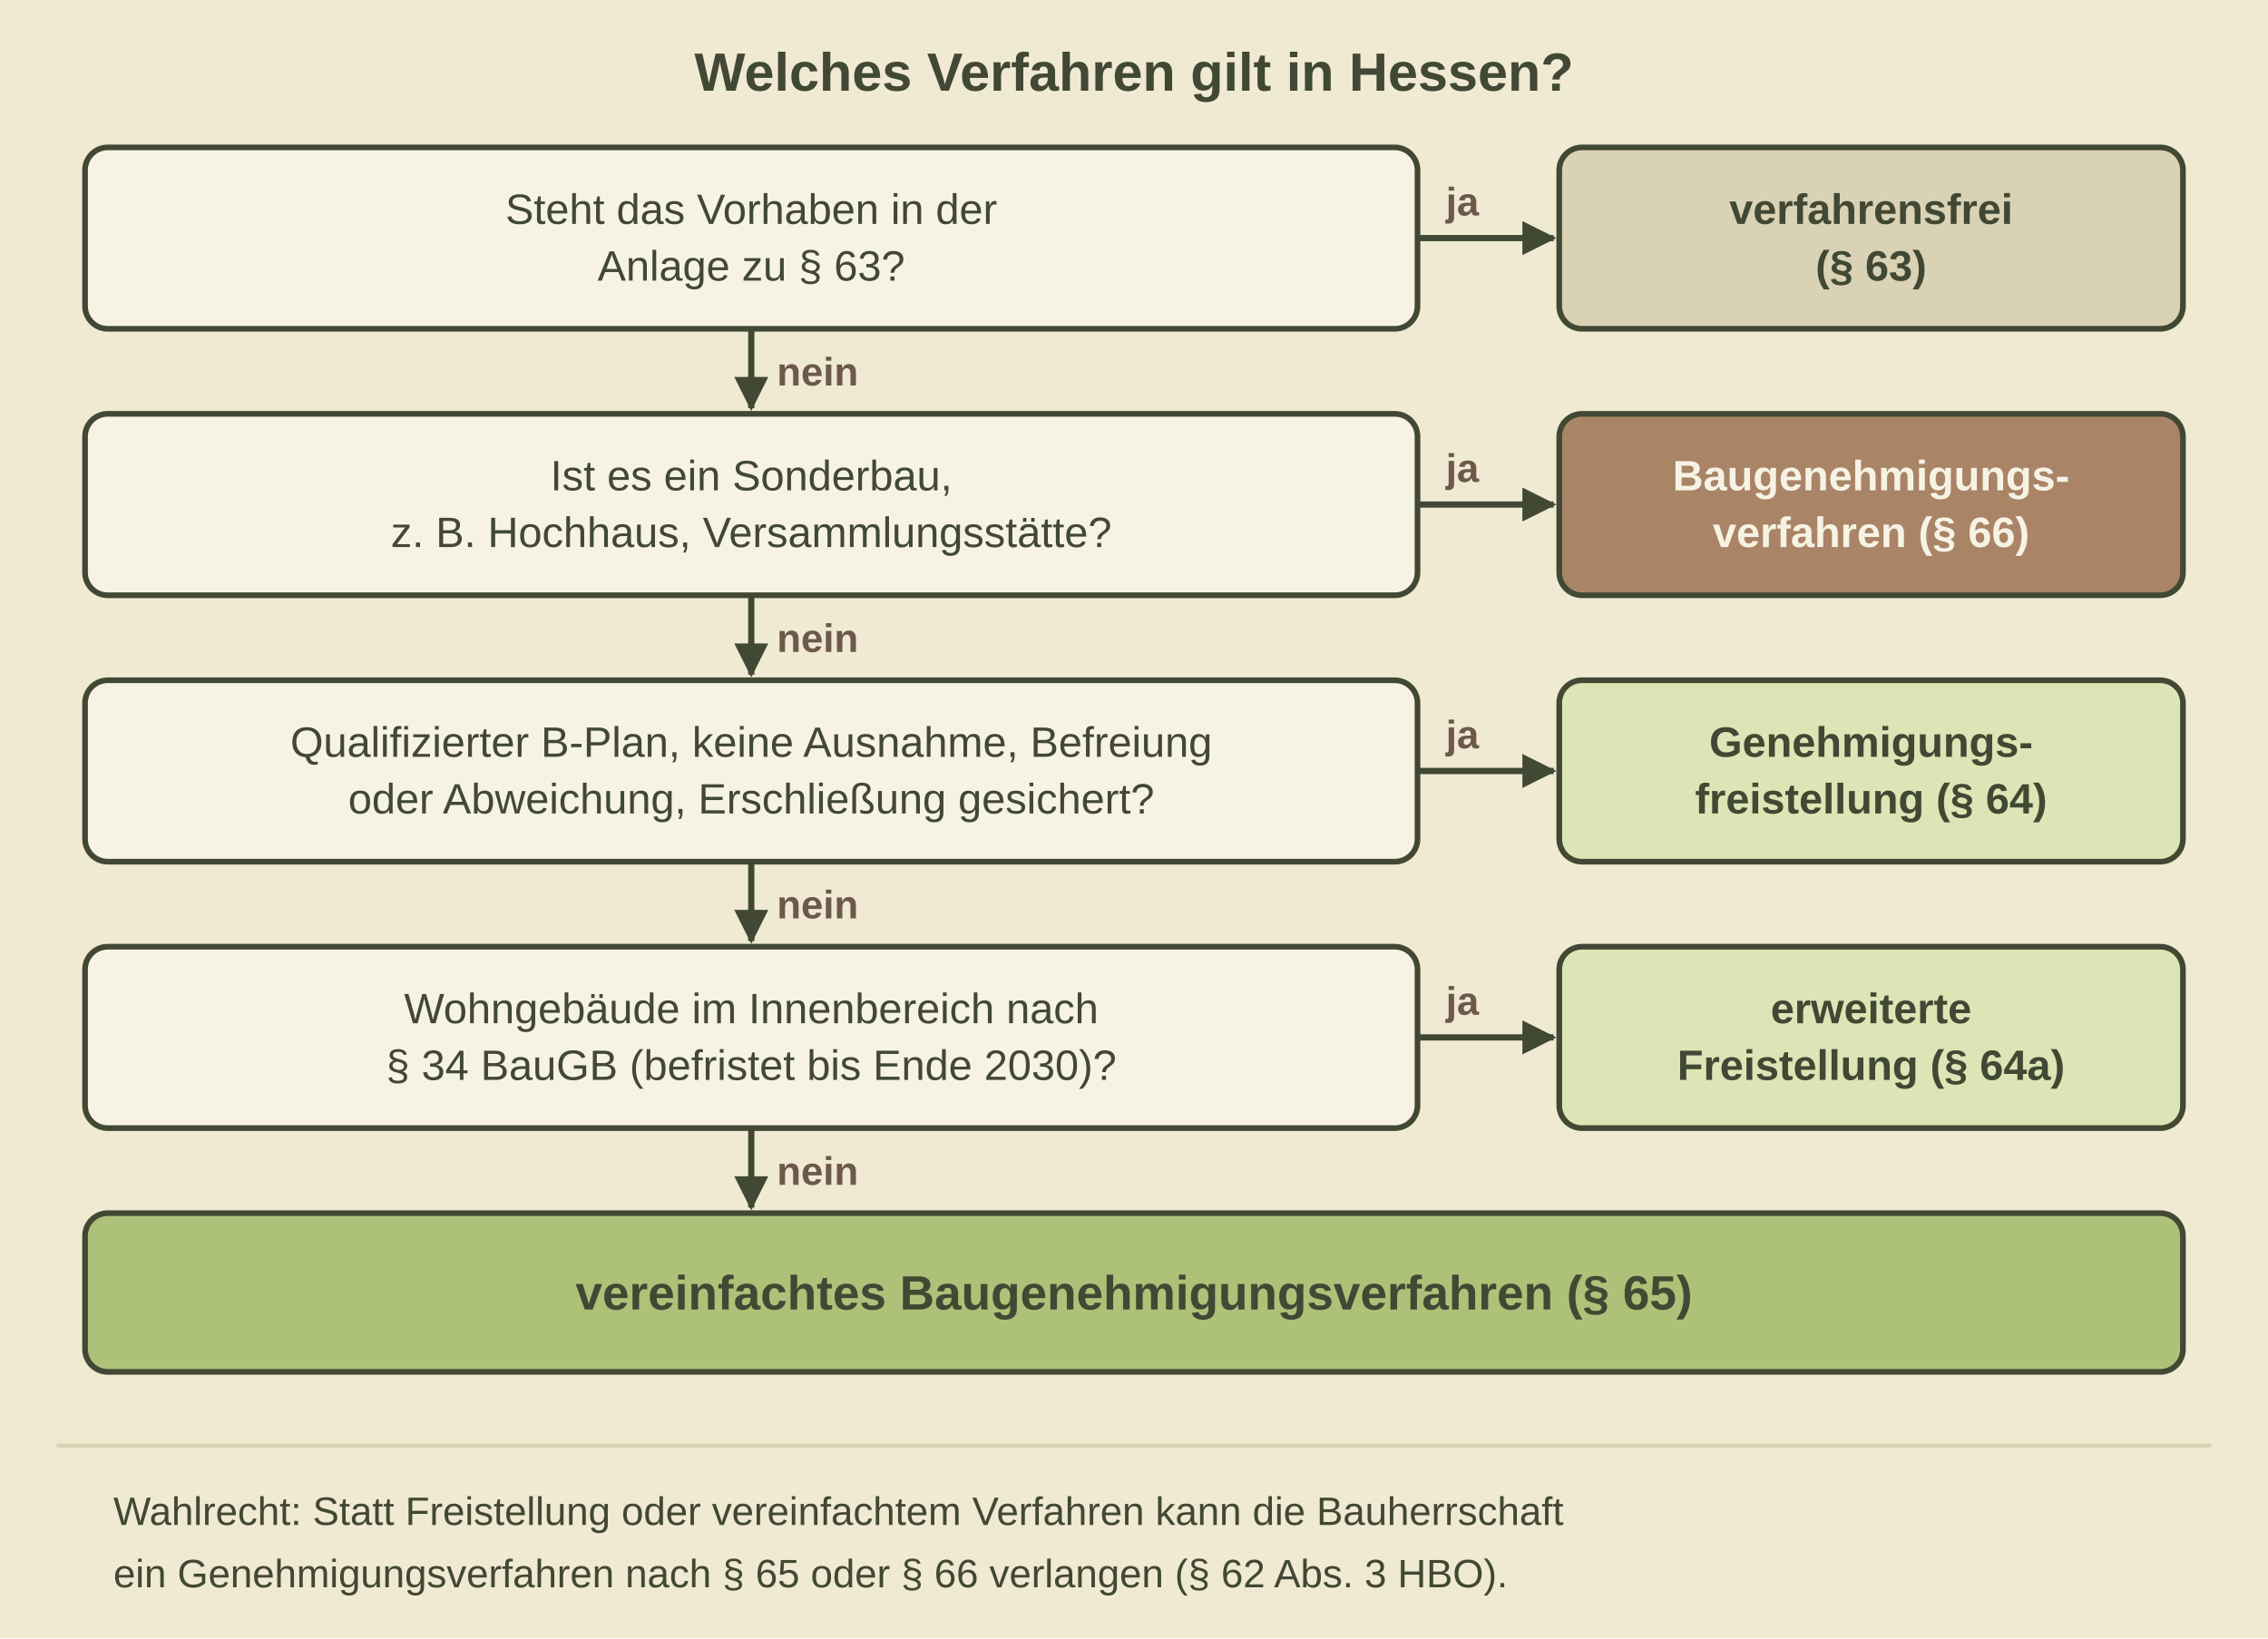
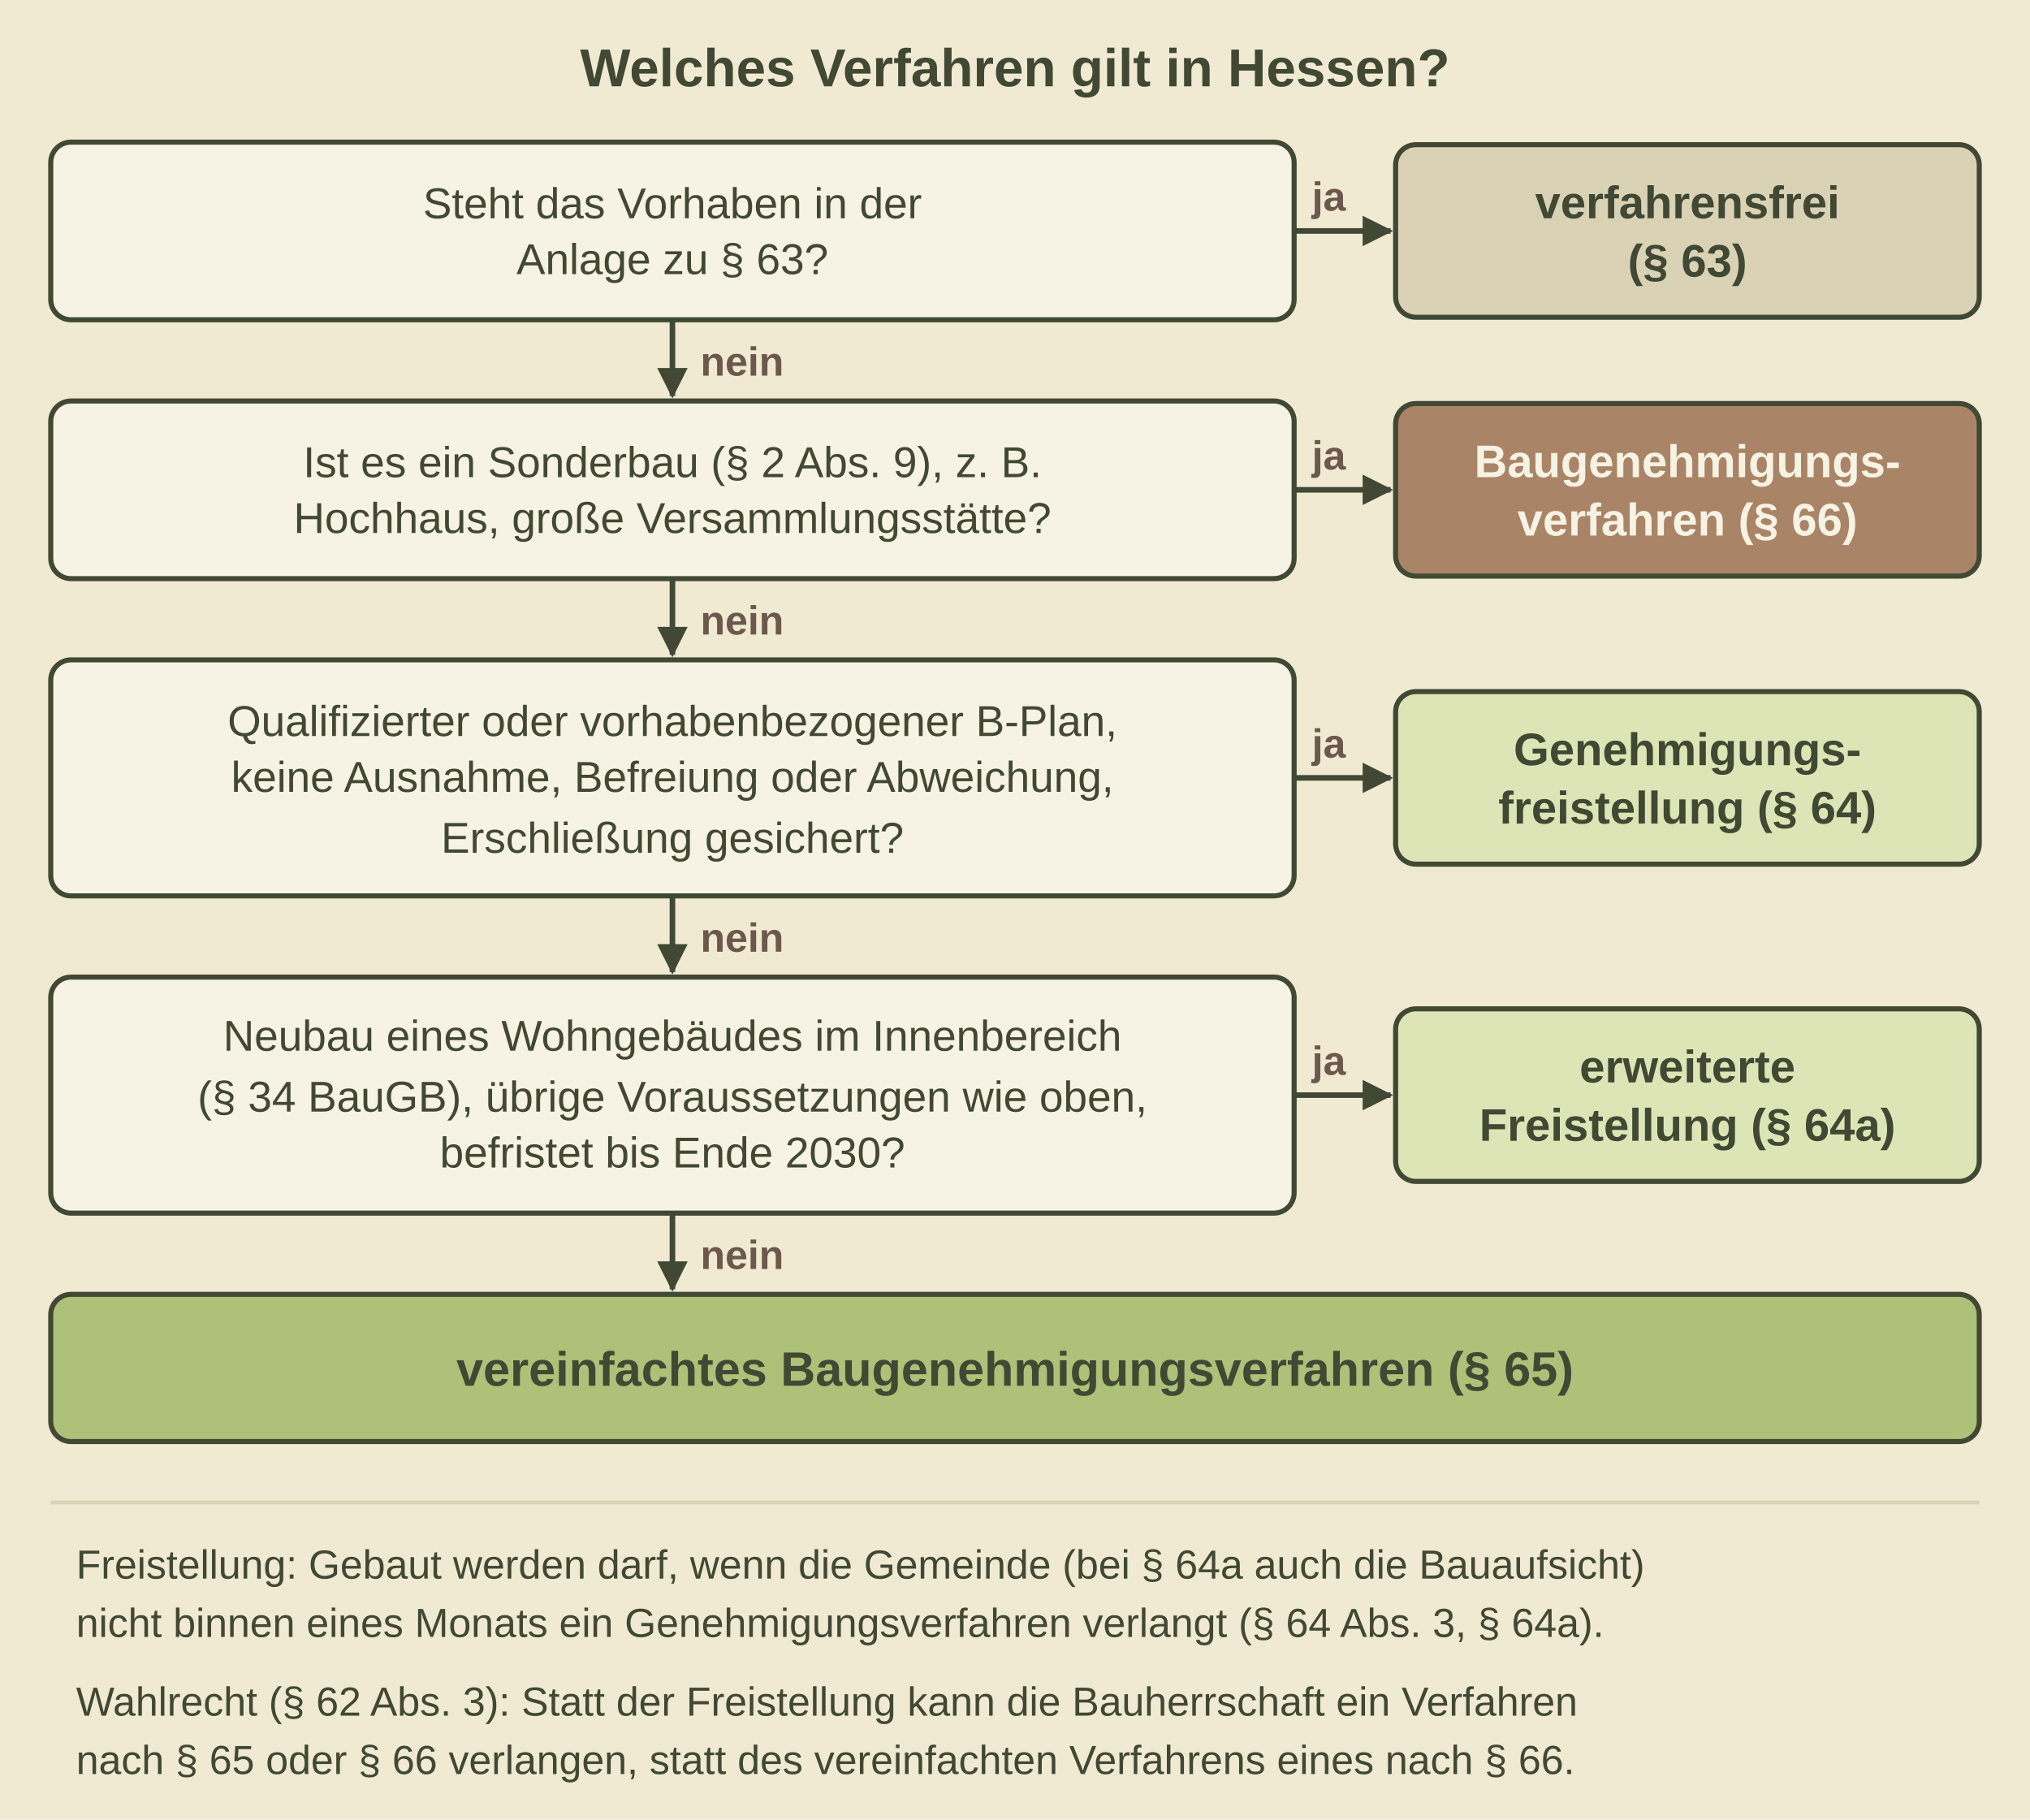
- <svg xmlns="http://www.w3.org/2000/svg" viewBox="0 0 800 578" width="800" height="578" font-family="Arial, Helvetica, 'Liberation Sans', sans-serif">
-   <rect x="0" y="0" width="800" height="578" fill="#f0ead2" />
+ <svg xmlns="http://www.w3.org/2000/svg" viewBox="0 0 800 717" width="800" height="717" font-family="Arial, Helvetica, 'Liberation Sans', sans-serif">
+   <rect x="0" y="0" width="800" height="717" fill="#f0ead2" />
  <defs>
    <marker id="spitze" markerWidth="12" markerHeight="12" refX="11" refY="6" orient="auto" markerUnits="userSpaceOnUse">
      <path d="M0,0 L12,6 L0,12 Z" fill="#414833" />
    </marker>
  </defs>
-   <text x="400" y="32" font-size="19" text-anchor="middle" font-weight="bold" fill="#414833">Welches Verfahren gilt in Hessen?</text>
-   <rect x="30" y="52" width="470" height="64" rx="8" fill="#f7f3e4" stroke="#414833" stroke-width="2" />
-   <text x="265" y="79" font-size="15" text-anchor="middle" font-weight="normal" fill="#414833">Steht das Vorhaben in der</text>
-   <text x="265" y="99" font-size="15" text-anchor="middle" font-weight="normal" fill="#414833">Anlage zu § 63?</text>
-   <line x1="500" y1="84" x2="548" y2="84" stroke="#414833" stroke-width="2.2" marker-end="url(#spitze)" />
-   <text x="510" y="76" font-size="14" text-anchor="start" font-weight="bold" fill="#6c584c">ja</text>
-   <rect x="550" y="52" width="220" height="64" rx="8" fill="#d9d2b4" stroke="#414833" stroke-width="2" />
-   <text x="660" y="79" font-size="15" text-anchor="middle" font-weight="bold" fill="#414833">verfahrensfrei</text>
-   <text x="660" y="99" font-size="15" text-anchor="middle" font-weight="bold" fill="#414833">(§ 63)</text>
-   <line x1="265" y1="116" x2="265" y2="144" stroke="#414833" stroke-width="2.2" marker-end="url(#spitze)" />
-   <text x="274" y="136" font-size="14" text-anchor="start" font-weight="bold" fill="#6c584c">nein</text>
-   <rect x="30" y="146" width="470" height="64" rx="8" fill="#f7f3e4" stroke="#414833" stroke-width="2" />
-   <text x="265" y="173" font-size="15" text-anchor="middle" font-weight="normal" fill="#414833">Ist es ein Sonderbau,</text>
-   <text x="265" y="193" font-size="15" text-anchor="middle" font-weight="normal" fill="#414833">z. B. Hochhaus, Versammlungsstätte?</text>
-   <line x1="500" y1="178" x2="548" y2="178" stroke="#414833" stroke-width="2.2" marker-end="url(#spitze)" />
-   <text x="510" y="170" font-size="14" text-anchor="start" font-weight="bold" fill="#6c584c">ja</text>
-   <rect x="550" y="146" width="220" height="64" rx="8" fill="#a98467" stroke="#414833" stroke-width="2" />
-   <text x="660" y="173" font-size="15" text-anchor="middle" font-weight="bold" fill="#f7f3e4">Baugenehmigungs-</text>
-   <text x="660" y="193" font-size="15" text-anchor="middle" font-weight="bold" fill="#f7f3e4">verfahren (§ 66)</text>
-   <line x1="265" y1="210" x2="265" y2="238" stroke="#414833" stroke-width="2.2" marker-end="url(#spitze)" />
-   <text x="274" y="230" font-size="14" text-anchor="start" font-weight="bold" fill="#6c584c">nein</text>
-   <rect x="30" y="240" width="470" height="64" rx="8" fill="#f7f3e4" stroke="#414833" stroke-width="2" />
-   <text x="265" y="267" font-size="15" text-anchor="middle" font-weight="normal" fill="#414833">Qualifizierter B-Plan, keine Ausnahme, Befreiung</text>
-   <text x="265" y="287" font-size="15" text-anchor="middle" font-weight="normal" fill="#414833">oder Abweichung, Erschließung gesichert?</text>
-   <line x1="500" y1="272" x2="548" y2="272" stroke="#414833" stroke-width="2.2" marker-end="url(#spitze)" />
-   <text x="510" y="264" font-size="14" text-anchor="start" font-weight="bold" fill="#6c584c">ja</text>
-   <rect x="550" y="240" width="220" height="64" rx="8" fill="#dde5b6" stroke="#414833" stroke-width="2" />
-   <text x="660" y="267" font-size="15" text-anchor="middle" font-weight="bold" fill="#414833">Genehmigungs-</text>
-   <text x="660" y="287" font-size="15" text-anchor="middle" font-weight="bold" fill="#414833">freistellung (§ 64)</text>
-   <line x1="265" y1="304" x2="265" y2="332" stroke="#414833" stroke-width="2.2" marker-end="url(#spitze)" />
-   <text x="274" y="324" font-size="14" text-anchor="start" font-weight="bold" fill="#6c584c">nein</text>
-   <rect x="30" y="334" width="470" height="64" rx="8" fill="#f7f3e4" stroke="#414833" stroke-width="2" />
-   <text x="265" y="361" font-size="15" text-anchor="middle" font-weight="normal" fill="#414833">Wohngebäude im Innenbereich nach</text>
-   <text x="265" y="381" font-size="15" text-anchor="middle" font-weight="normal" fill="#414833">§ 34 BauGB (befristet bis Ende 2030)?</text>
-   <line x1="500" y1="366" x2="548" y2="366" stroke="#414833" stroke-width="2.2" marker-end="url(#spitze)" />
-   <text x="510" y="358" font-size="14" text-anchor="start" font-weight="bold" fill="#6c584c">ja</text>
-   <rect x="550" y="334" width="220" height="64" rx="8" fill="#dde5b6" stroke="#414833" stroke-width="2" />
-   <text x="660" y="361" font-size="15" text-anchor="middle" font-weight="bold" fill="#414833">erweiterte</text>
-   <text x="660" y="381" font-size="15" text-anchor="middle" font-weight="bold" fill="#414833">Freistellung (§ 64a)</text>
-   <line x1="265" y1="398" x2="265" y2="426" stroke="#414833" stroke-width="2.2" marker-end="url(#spitze)" />
-   <text x="274" y="418" font-size="14" text-anchor="start" font-weight="bold" fill="#6c584c">nein</text>
-   <rect x="30" y="428" width="740" height="56" rx="8" fill="#adc178" stroke="#414833" stroke-width="2" />
-   <text x="400" y="462" font-size="17" text-anchor="middle" font-weight="bold" fill="#414833">vereinfachtes Baugenehmigungsverfahren (§ 65)</text>
-   <line x1="20" y1="510" x2="780" y2="510" stroke="#d9d2b4" stroke-width="1.5" />
-   <text x="40" y="538" font-size="14" text-anchor="start" font-weight="normal" fill="#414833">Wahlrecht: Statt Freistellung oder vereinfachtem Verfahren kann die Bauherrschaft</text>
-   <text x="40" y="560" font-size="14" text-anchor="start" font-weight="normal" fill="#414833">ein Genehmigungsverfahren nach § 65 oder § 66 verlangen (§ 62 Abs. 3 HBO).</text>
+   <text x="400" y="34" font-size="21" text-anchor="middle" font-weight="bold" fill="#414833">Welches Verfahren gilt in Hessen?</text>
+   <rect x="20" y="56" width="490" height="70" rx="8" fill="#f7f3e4" stroke="#414833" stroke-width="2" />
+   <text x="265" y="86" font-size="17" text-anchor="middle" font-weight="normal" fill="#414833">Steht das Vorhaben in der</text>
+   <text x="265" y="108" font-size="17" text-anchor="middle" font-weight="normal" fill="#414833">Anlage zu § 63?</text>
+   <line x1="510" y1="91.0" x2="548" y2="91.0" stroke="#414833" stroke-width="2.2" marker-end="url(#spitze)" />
+   <text x="517" y="83.0" font-size="16" text-anchor="start" font-weight="bold" fill="#6c584c">ja</text>
+   <rect x="550" y="57.0" width="230" height="68" rx="8" fill="#d9d2b4" stroke="#414833" stroke-width="2" />
+   <text x="665" y="86.0" font-size="18" text-anchor="middle" font-weight="bold" fill="#414833">verfahrensfrei</text>
+   <text x="665" y="109.0" font-size="18" text-anchor="middle" font-weight="bold" fill="#414833">(§ 63)</text>
+   <line x1="265" y1="126" x2="265" y2="156" stroke="#414833" stroke-width="2.2" marker-end="url(#spitze)" />
+   <text x="276" y="148" font-size="16" text-anchor="start" font-weight="bold" fill="#6c584c">nein</text>
+   <rect x="20" y="158" width="490" height="70" rx="8" fill="#f7f3e4" stroke="#414833" stroke-width="2" />
+   <text x="265" y="188" font-size="17" text-anchor="middle" font-weight="normal" fill="#414833">Ist es ein Sonderbau (§ 2 Abs. 9), z. B.</text>
+   <text x="265" y="210" font-size="17" text-anchor="middle" font-weight="normal" fill="#414833">Hochhaus, große Versammlungsstätte?</text>
+   <line x1="510" y1="193.0" x2="548" y2="193.0" stroke="#414833" stroke-width="2.2" marker-end="url(#spitze)" />
+   <text x="517" y="185.0" font-size="16" text-anchor="start" font-weight="bold" fill="#6c584c">ja</text>
+   <rect x="550" y="159.0" width="230" height="68" rx="8" fill="#a98467" stroke="#414833" stroke-width="2" />
+   <text x="665" y="188.0" font-size="18" text-anchor="middle" font-weight="bold" fill="#f7f3e4">Baugenehmigungs-</text>
+   <text x="665" y="211.0" font-size="18" text-anchor="middle" font-weight="bold" fill="#f7f3e4">verfahren (§ 66)</text>
+   <line x1="265" y1="228" x2="265" y2="258" stroke="#414833" stroke-width="2.2" marker-end="url(#spitze)" />
+   <text x="276" y="250" font-size="16" text-anchor="start" font-weight="bold" fill="#6c584c">nein</text>
+   <rect x="20" y="260" width="490" height="93" rx="8" fill="#f7f3e4" stroke="#414833" stroke-width="2" />
+   <text x="265" y="290" font-size="17" text-anchor="middle" font-weight="normal" fill="#414833">Qualifizierter oder vorhabenbezogener B-Plan,</text>
+   <text x="265" y="312" font-size="17" text-anchor="middle" font-weight="normal" fill="#414833">keine Ausnahme, Befreiung oder Abweichung,</text>
+   <text x="265" y="336" font-size="17" text-anchor="middle" font-weight="normal" fill="#414833">Erschließung gesichert?</text>
+   <line x1="510" y1="306.5" x2="548" y2="306.5" stroke="#414833" stroke-width="2.2" marker-end="url(#spitze)" />
+   <text x="517" y="298.5" font-size="16" text-anchor="start" font-weight="bold" fill="#6c584c">ja</text>
+   <rect x="550" y="272.5" width="230" height="68" rx="8" fill="#dde5b6" stroke="#414833" stroke-width="2" />
+   <text x="665" y="301.5" font-size="18" text-anchor="middle" font-weight="bold" fill="#414833">Genehmigungs-</text>
+   <text x="665" y="324.5" font-size="18" text-anchor="middle" font-weight="bold" fill="#414833">freistellung (§ 64)</text>
+   <line x1="265" y1="353" x2="265" y2="383" stroke="#414833" stroke-width="2.2" marker-end="url(#spitze)" />
+   <text x="276" y="375" font-size="16" text-anchor="start" font-weight="bold" fill="#6c584c">nein</text>
+   <rect x="20" y="385" width="490" height="93" rx="8" fill="#f7f3e4" stroke="#414833" stroke-width="2" />
+   <text x="265" y="414" font-size="17" text-anchor="middle" font-weight="normal" fill="#414833">Neubau eines Wohngebäudes im Innenbereich</text>
+   <text x="265" y="438" font-size="17" text-anchor="middle" font-weight="normal" fill="#414833">(§ 34 BauGB), übrige Voraussetzungen wie oben,</text>
+   <text x="265" y="460" font-size="17" text-anchor="middle" font-weight="normal" fill="#414833">befristet bis Ende 2030?</text>
+   <line x1="510" y1="431.5" x2="548" y2="431.5" stroke="#414833" stroke-width="2.2" marker-end="url(#spitze)" />
+   <text x="517" y="423.5" font-size="16" text-anchor="start" font-weight="bold" fill="#6c584c">ja</text>
+   <rect x="550" y="397.5" width="230" height="68" rx="8" fill="#dde5b6" stroke="#414833" stroke-width="2" />
+   <text x="665" y="426.5" font-size="18" text-anchor="middle" font-weight="bold" fill="#414833">erweiterte</text>
+   <text x="665" y="449.5" font-size="18" text-anchor="middle" font-weight="bold" fill="#414833">Freistellung (§ 64a)</text>
+   <line x1="265" y1="478" x2="265" y2="508" stroke="#414833" stroke-width="2.2" marker-end="url(#spitze)" />
+   <text x="276" y="500" font-size="16" text-anchor="start" font-weight="bold" fill="#6c584c">nein</text>
+   <rect x="20" y="510" width="760" height="58" rx="8" fill="#adc178" stroke="#414833" stroke-width="2" />
+   <text x="400" y="546" font-size="19" text-anchor="middle" font-weight="bold" fill="#414833">vereinfachtes Baugenehmigungsverfahren (§ 65)</text>
+   <line x1="20" y1="592" x2="780" y2="592" stroke="#d9d2b4" stroke-width="1.5" />
+   <text x="30" y="622" font-size="16" text-anchor="start" font-weight="normal" fill="#414833">Freistellung: Gebaut werden darf, wenn die Gemeinde (bei § 64a auch die Bauaufsicht)</text>
+   <text x="30" y="645" font-size="16" text-anchor="start" font-weight="normal" fill="#414833">nicht binnen eines Monats ein Genehmigungsverfahren verlangt (§ 64 Abs. 3, § 64a).</text>
+   <text x="30" y="676" font-size="16" text-anchor="start" font-weight="normal" fill="#414833">Wahlrecht (§ 62 Abs. 3): Statt der Freistellung kann die Bauherrschaft ein Verfahren</text>
+   <text x="30" y="699" font-size="16" text-anchor="start" font-weight="normal" fill="#414833">nach § 65 oder § 66 verlangen, statt des vereinfachten Verfahrens eines nach § 66.</text>
</svg>
